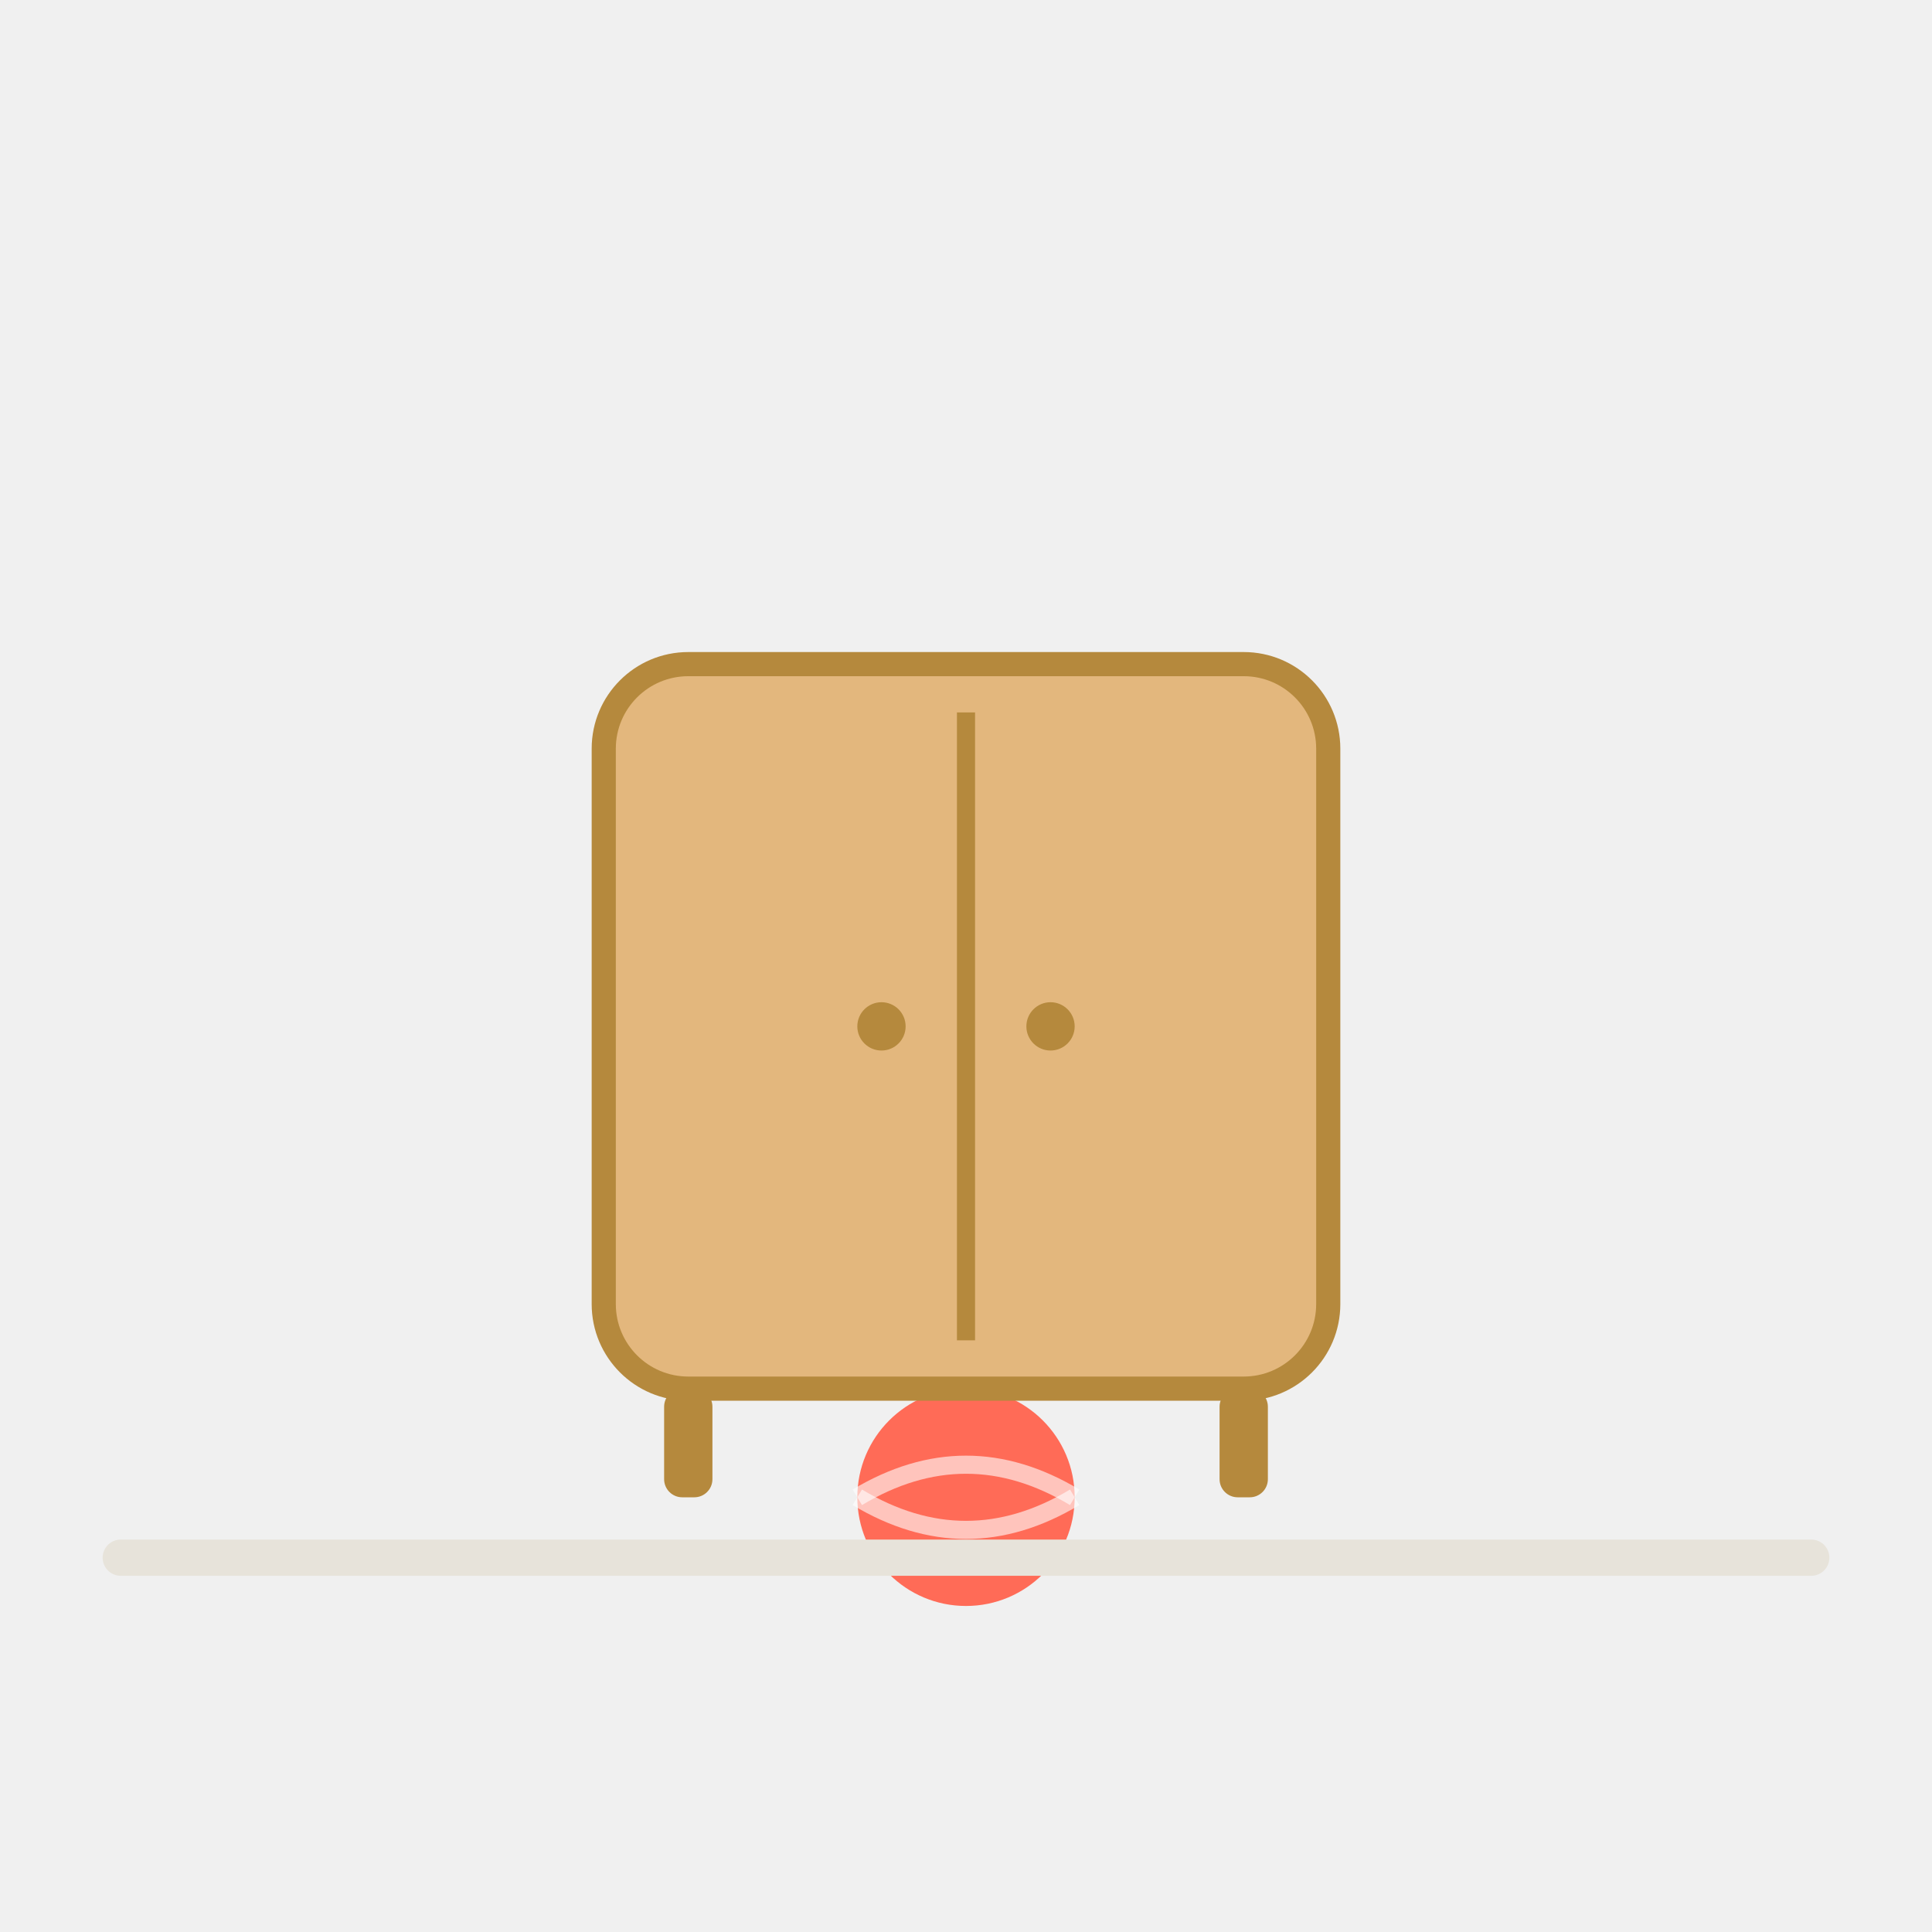
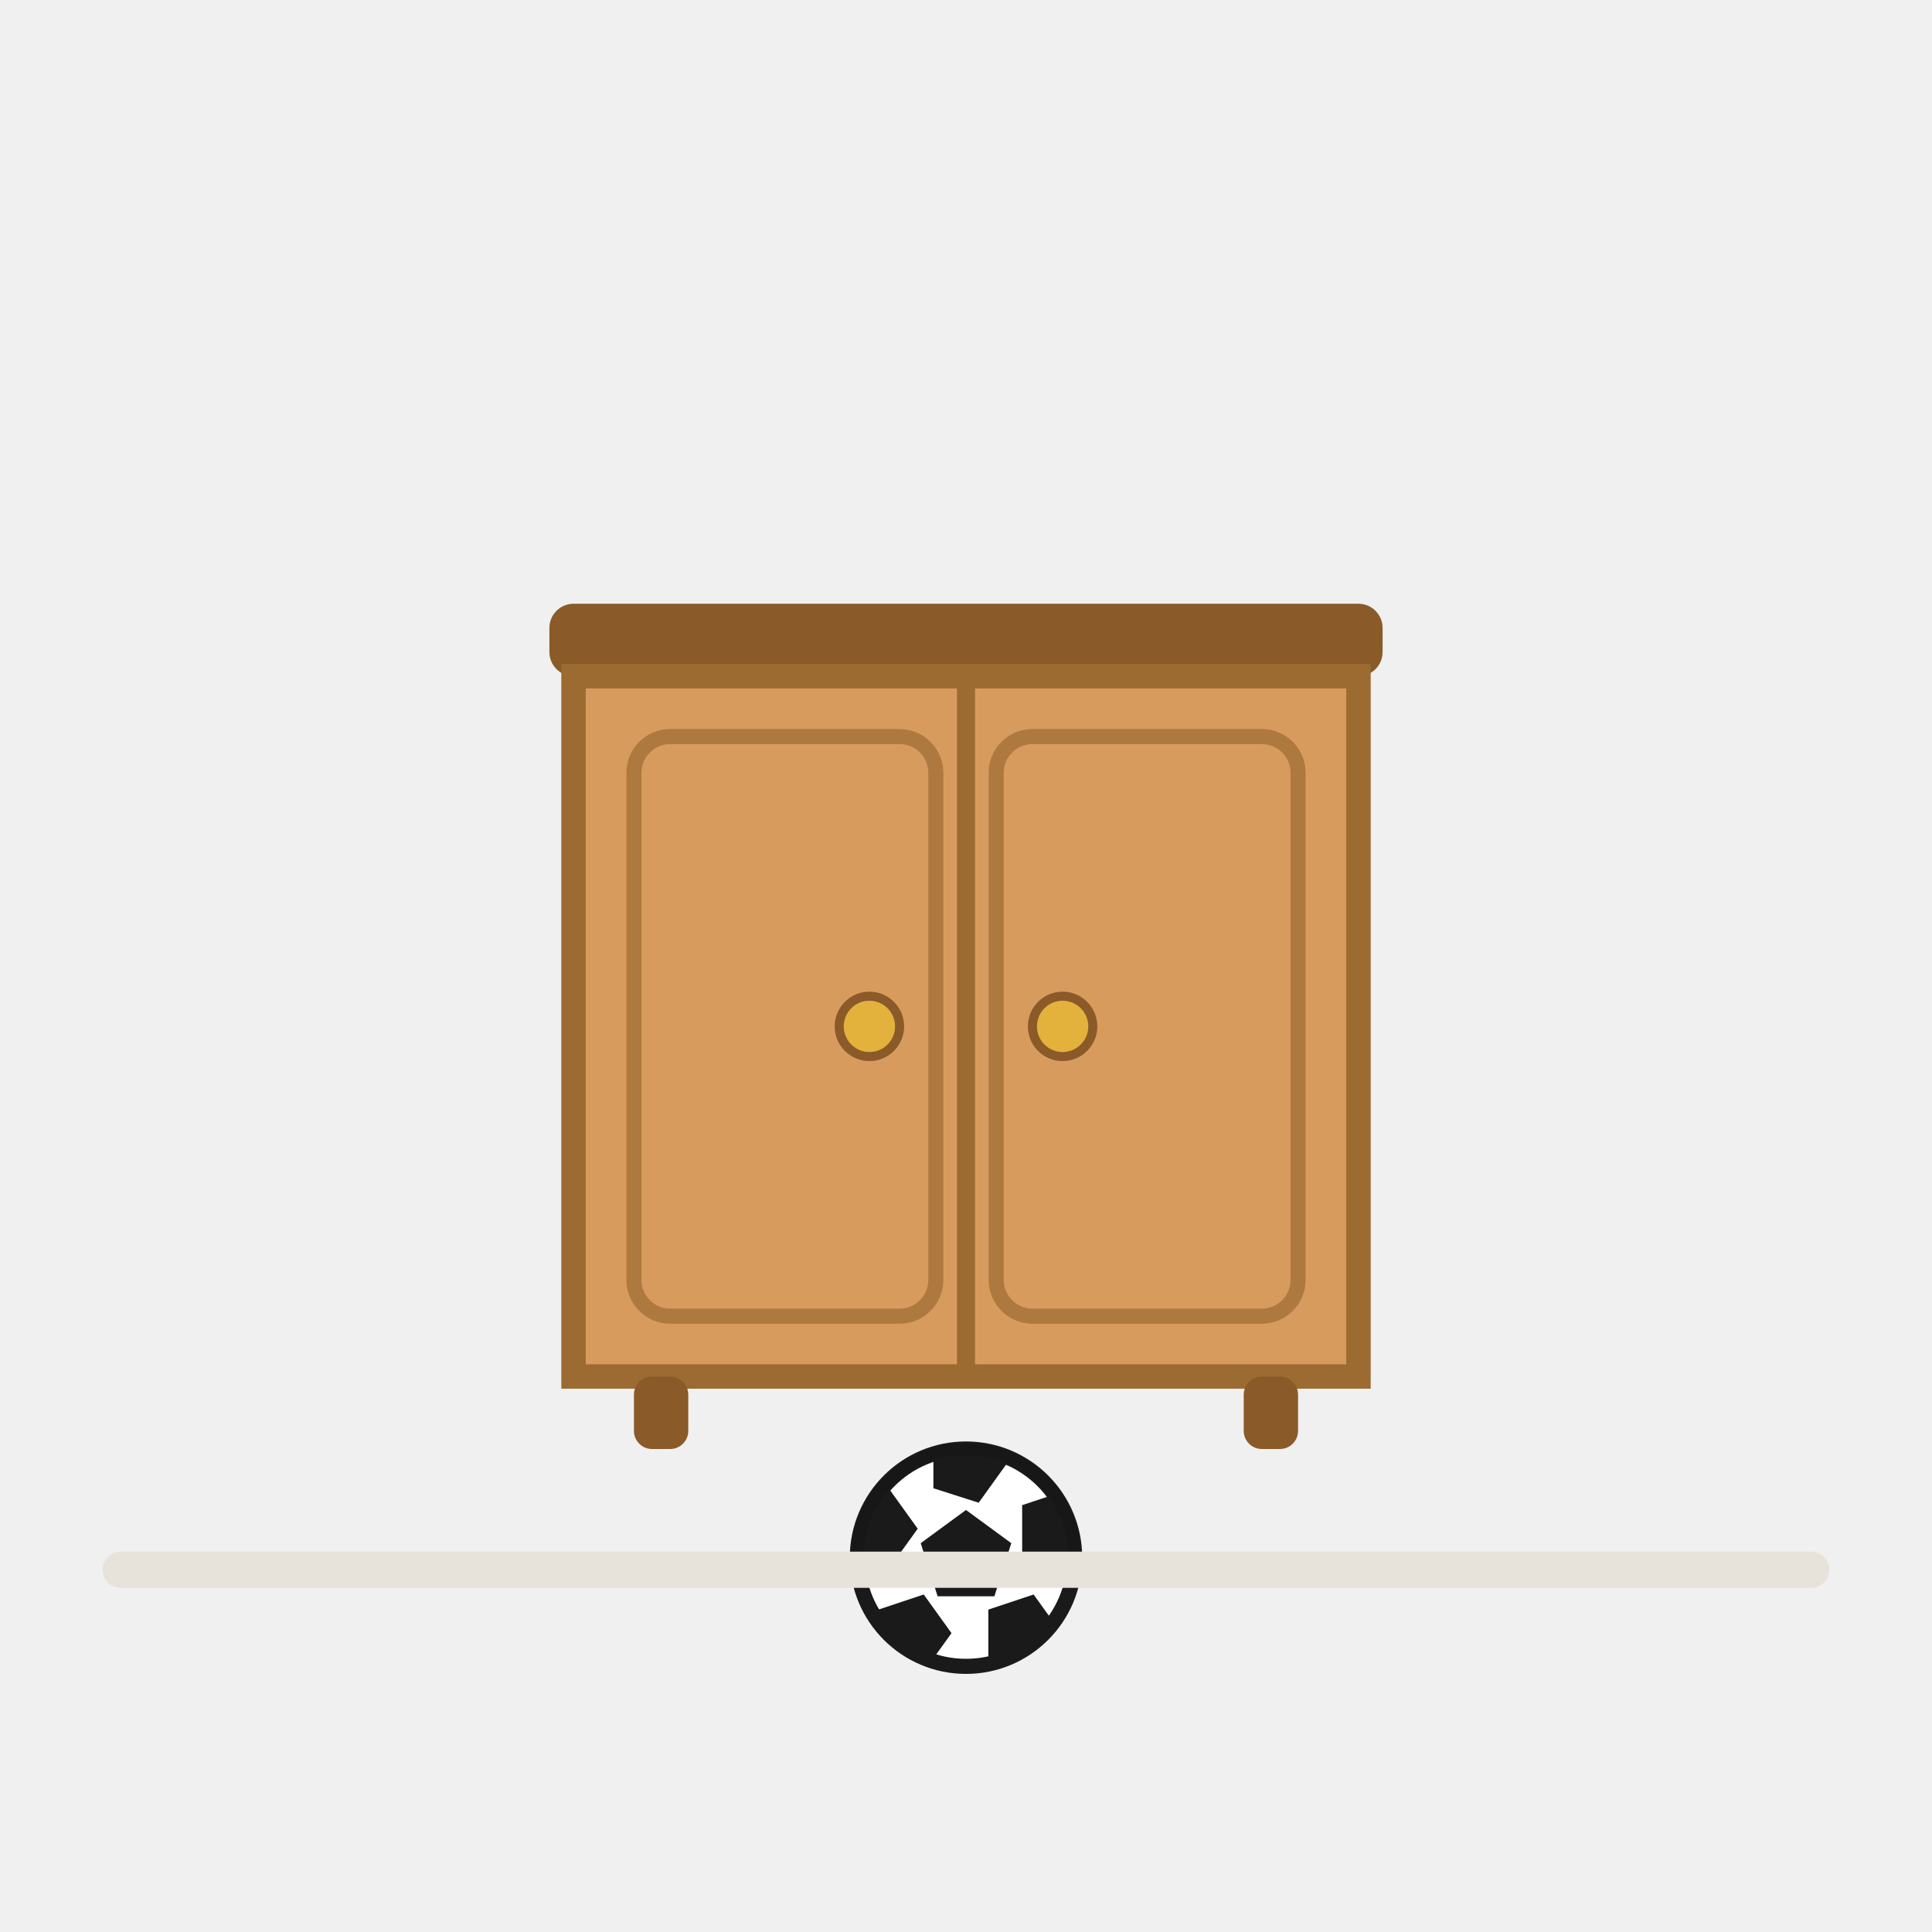
<svg xmlns="http://www.w3.org/2000/svg" viewBox="0 0 320 320" width="320" height="320">
-   <g opacity="1">
-     <circle cx="160" cy="248" r="18" fill="#FF6B57" />
-     <path d="M142 248 Q160 237.2 178 248" stroke="#ffffff" stroke-width="3" fill="none" opacity="0.6" />
-     <path d="M142 248 Q160 258.8 178 248" stroke="#ffffff" stroke-width="3" fill="none" opacity="0.6" />
+   <clipPath id="ballclip-160-258">
+     <circle cx="160" cy="258" r="18" />
+   </clipPath>
+   <circle cx="160" cy="258" r="18" fill="#ffffff" stroke="#1a1a1a" stroke-width="2.5" />
+   <polygon points="160.0,250.1 167.5,255.6 164.7,264.4 155.3,264.4 152.5,255.6" fill="#1a1a1a" />
+   <g clip-path="url(#ballclip-160-258)">
+     <polygon points="166.7,242.5 162.1,248.9 154.6,246.5 154.6,238.6 162.1,236.1" fill="#1a1a1a" />
+     <polygon points="176.8,259.6 169.3,257.2 169.3,249.3 176.8,246.8 181.5,253.2" fill="#1a1a1a" />
+     <polygon points="163.7,274.5 163.7,266.6 171.2,264.1 175.8,270.5 171.2,276.9" fill="#1a1a1a" />
+     <polygon points="145.5,266.6 153.0,264.1 157.6,270.5 153.0,276.9 145.5,274.5" fill="#1a1a1a" />
+     <polygon points="147.4,246.8 152.0,253.2 147.4,259.6 139.8,257.2 139.8,249.3" fill="#1a1a1a" />
  </g>
-   <rect x="100" y="110" width="120" height="120" rx="14" fill="#E3B77D" stroke="#B5893D" stroke-width="4" />
-   <line x1="160.0" y1="118" x2="160.0" y2="222" stroke="#B5893D" stroke-width="3" />
-   <circle cx="146.0" cy="170.0" r="4" fill="#B5893D" />
-   <circle cx="174.0" cy="170.0" r="4" fill="#B5893D" />
-   <rect x="110" y="230" width="8" height="18" rx="3" fill="#B5893D" />
-   <rect x="202" y="230" width="8" height="18" rx="3" fill="#B5893D" />
-   <line x1="20" y1="258" x2="300" y2="258" stroke="#E7E3DA" stroke-width="6" stroke-linecap="round" />
+   <path d="M142 258 A18 18 0 0 1 178 258" stroke="#00000022" stroke-width="2" fill="none" />
+   <rect x="91" y="100" width="138" height="12" rx="4" fill="#8A5A28" />
+   <rect x="95" y="112" width="130" height="116" fill="#D89B5E" stroke="#9C6B32" stroke-width="4" />
+   <rect x="105" y="122" width="50.0" height="96" rx="6" fill="none" stroke="#9C6B32" stroke-width="2.5" opacity="0.7" />
+   <rect x="165.0" y="122" width="50.0" height="96" rx="6" fill="none" stroke="#9C6B32" stroke-width="2.5" opacity="0.7" />
+   <line x1="160.0" y1="112" x2="160.0" y2="228" stroke="#9C6B32" stroke-width="3" />
+   <rect x="95" y="112" width="130" height="116" fill="none" stroke="#9C6B32" stroke-width="4" />
+   <circle cx="144.0" cy="170.0" r="5" fill="#E3B23C" stroke="#8A5A28" stroke-width="1.5" />
+   <circle cx="176.0" cy="170.0" r="5" fill="#E3B23C" stroke="#8A5A28" stroke-width="1.5" />
+   <rect x="105" y="228" width="9" height="12" rx="3" fill="#8A5A28" />
+   <rect x="206" y="228" width="9" height="12" rx="3" fill="#8A5A28" />
+   <line x1="20" y1="260" x2="300" y2="260" stroke="#E7E3DA" stroke-width="6" stroke-linecap="round" />
</svg>
